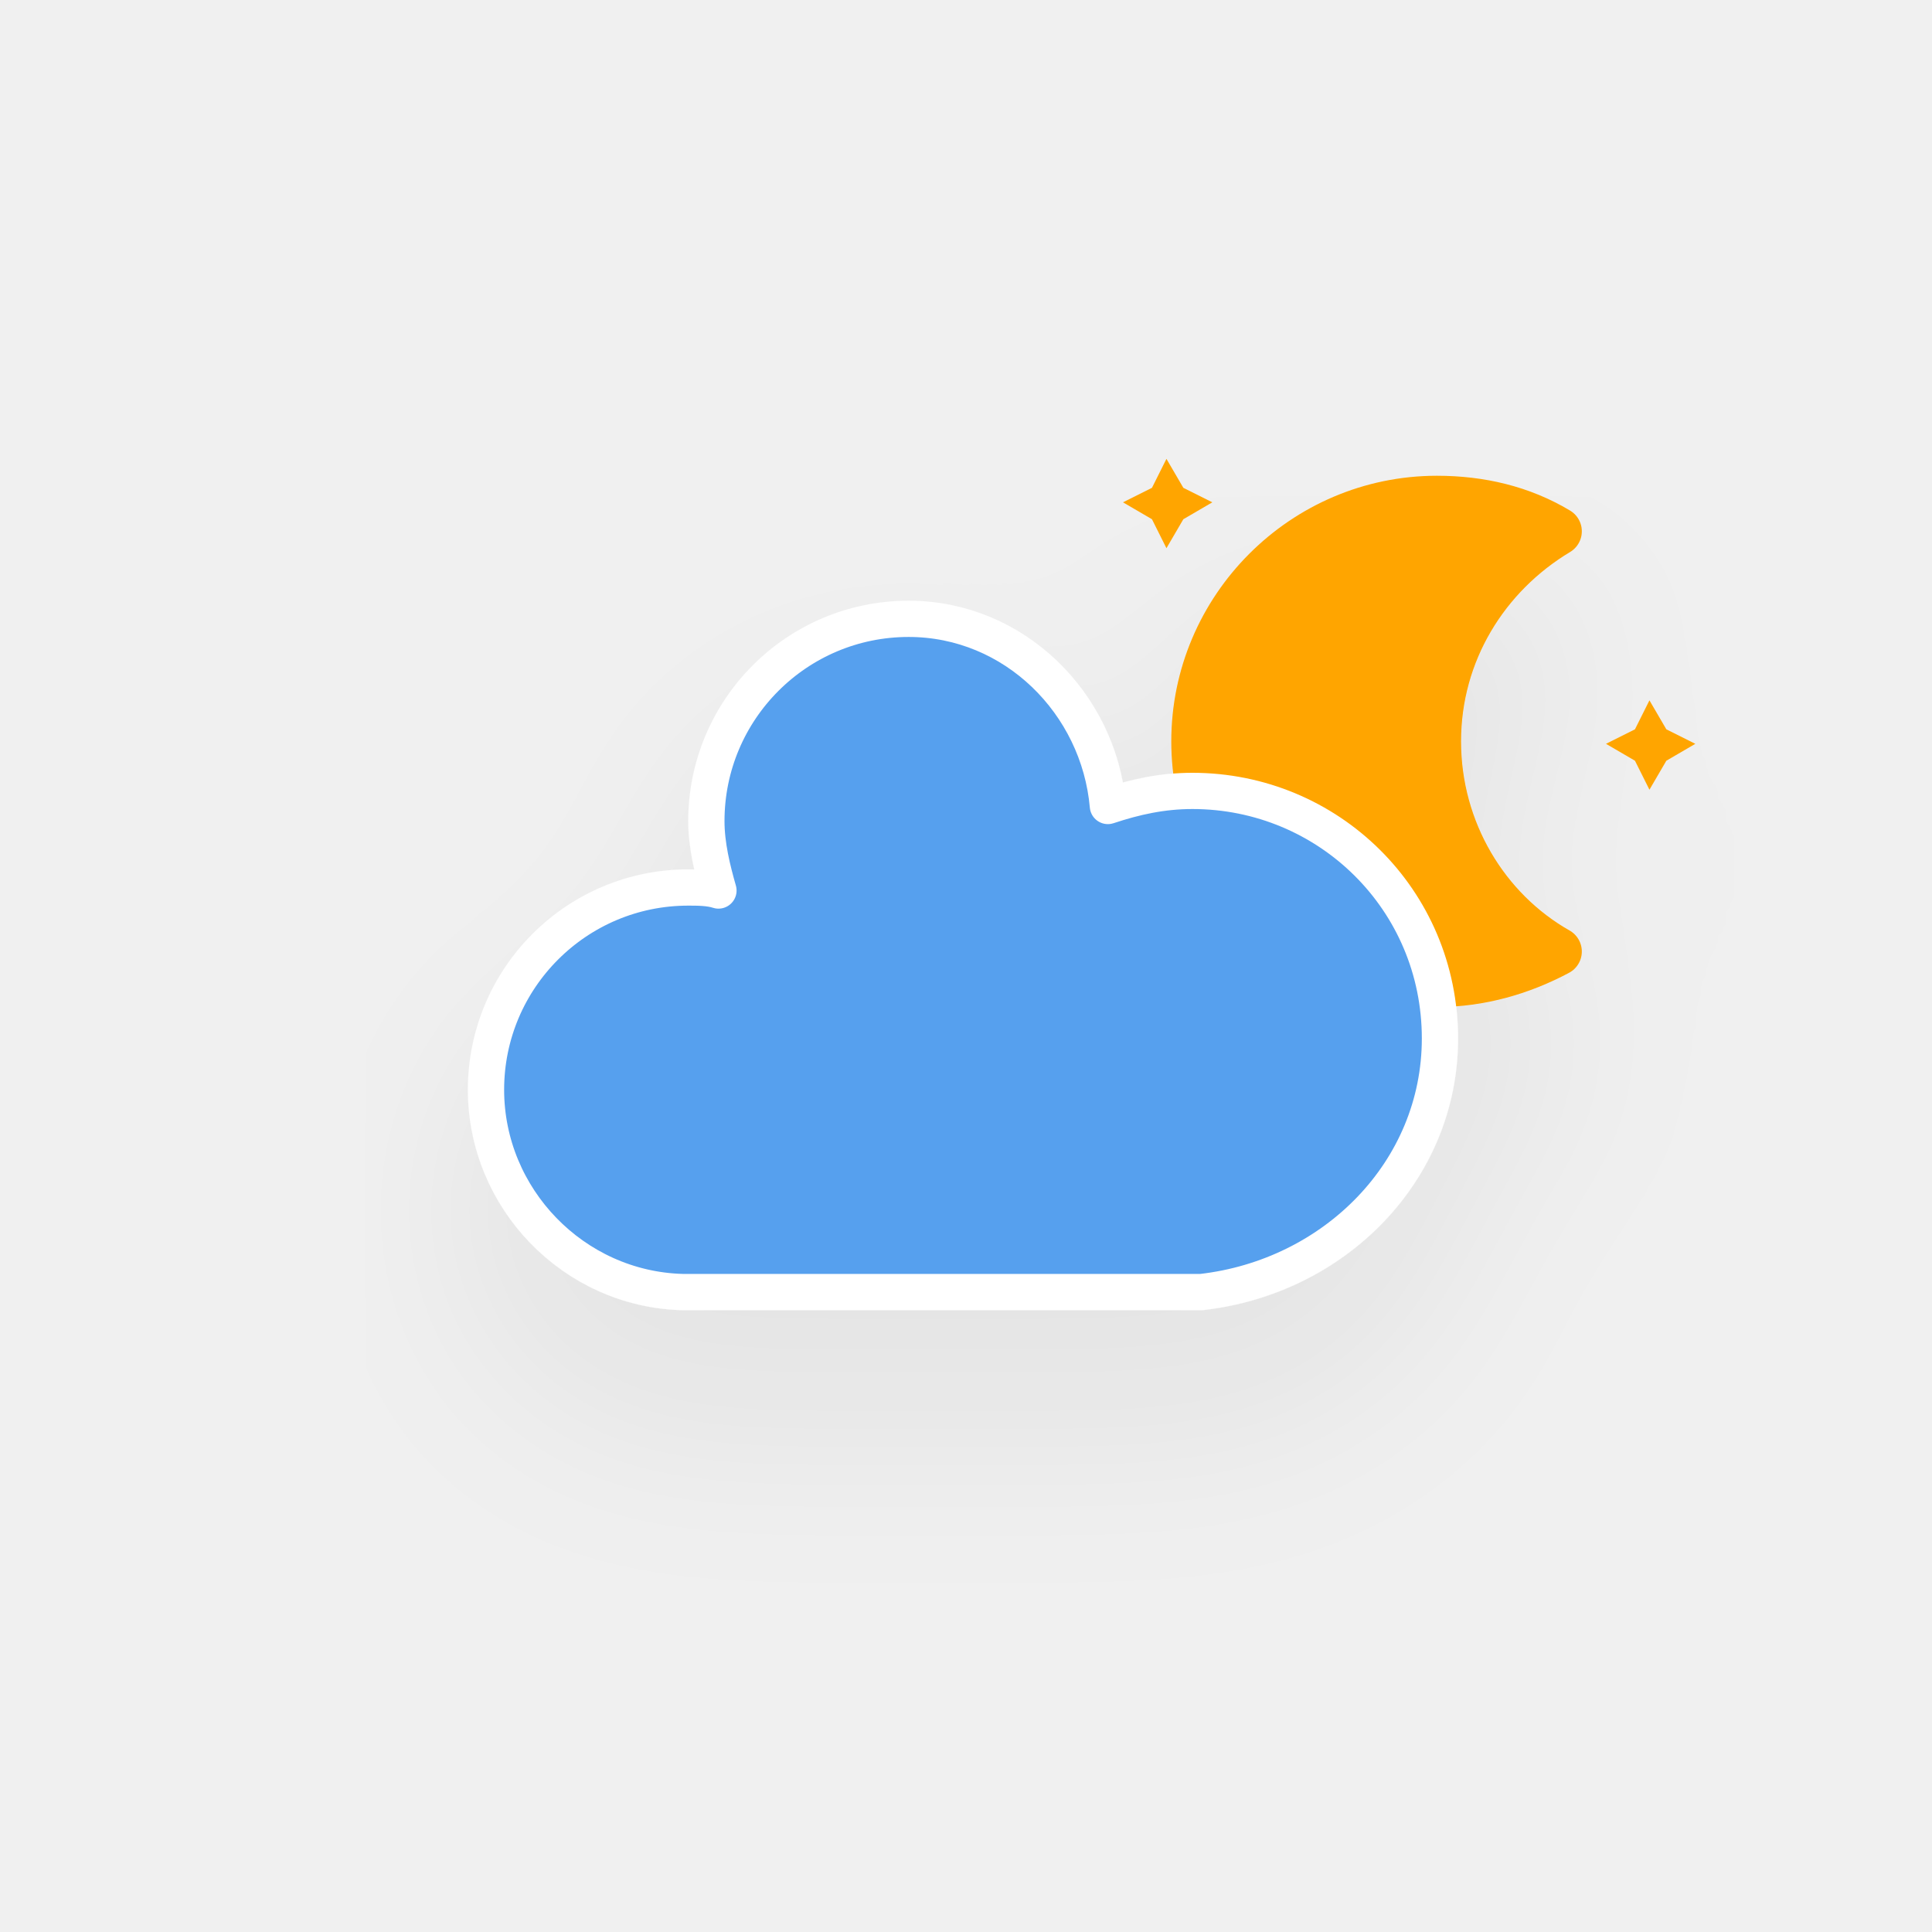
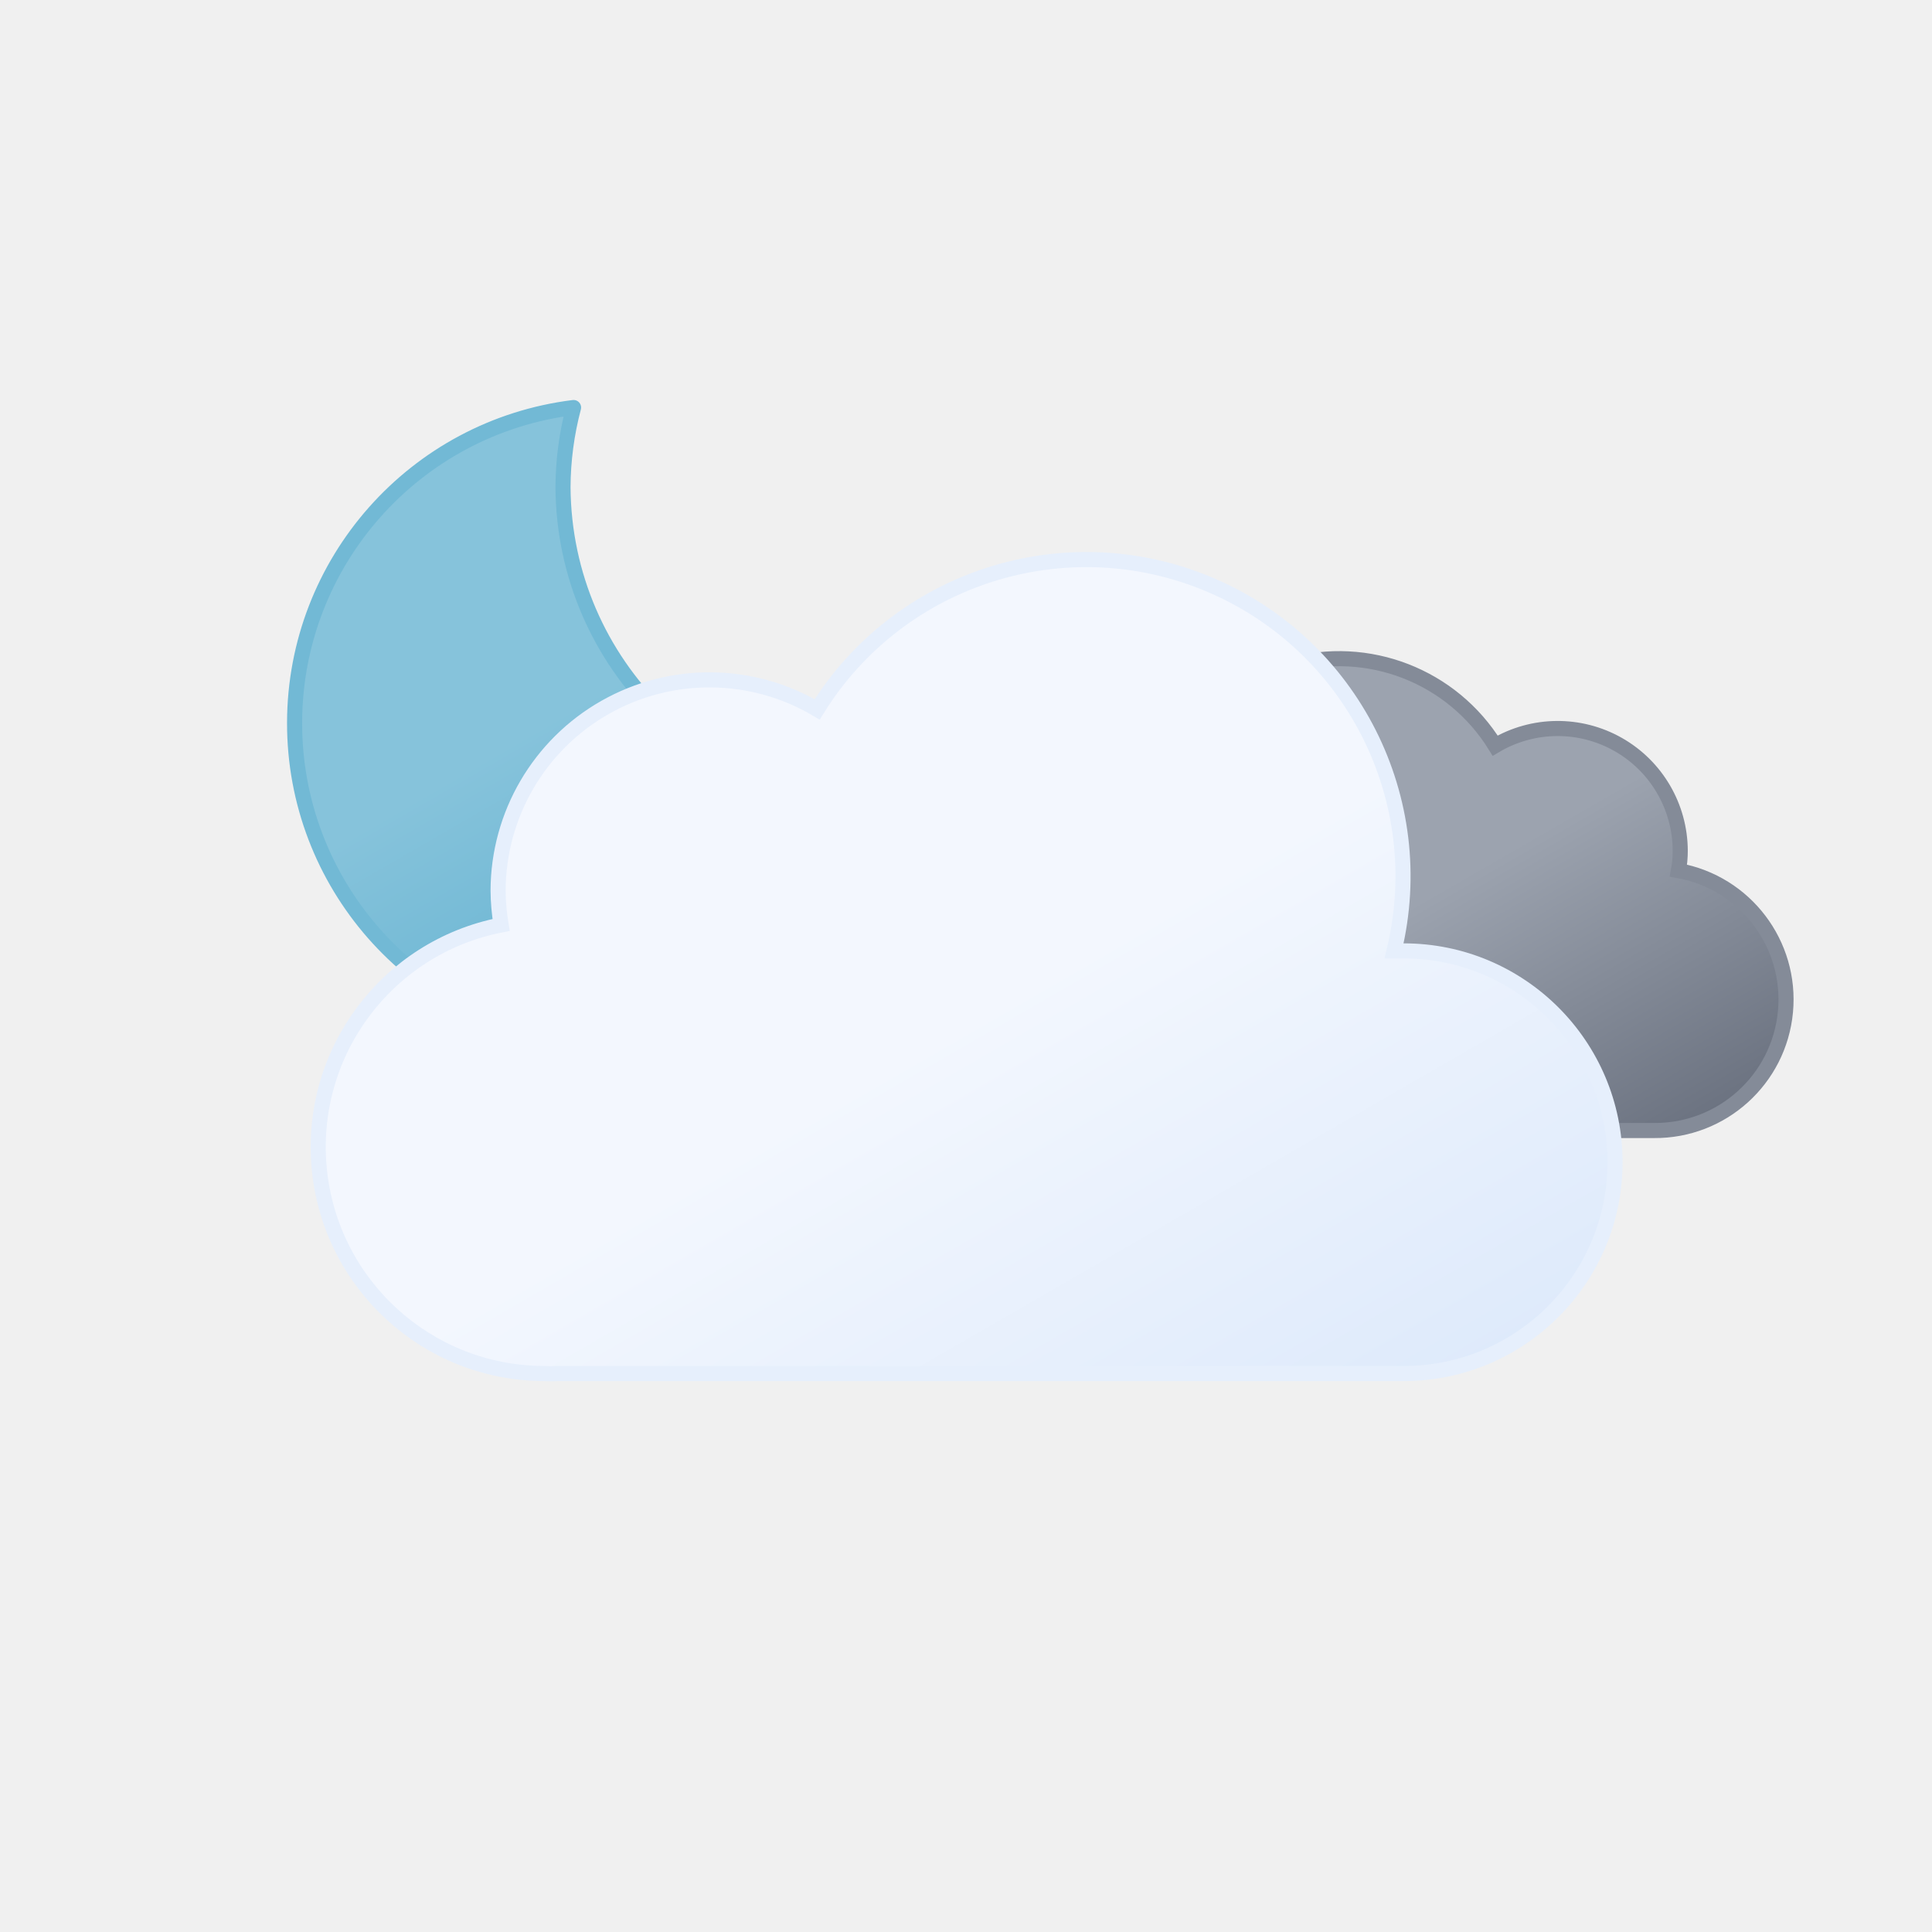
- <svg xmlns="http://www.w3.org/2000/svg" version="1.1" width="64" height="64" viewbox="0 0 64 64">
+ <svg xmlns="http://www.w3.org/2000/svg" viewBox="0 0 64 64">
  <defs>
-     <filter id="blur" width="200%" height="200%">
-       <feGaussianBlur in="SourceAlpha" stdDeviation="3" />
-       <feOffset dx="0" dy="4" result="offsetblur" />
-       <feComponentTransfer>
-         <feFuncA type="linear" slope="0.05" />
-       </feComponentTransfer>
-       <feMerge>
-         <feMergeNode />
-         <feMergeNode in="SourceGraphic" />
-       </feMerge>
-     </filter>
-     <style type="text/css">
- /*
- ** CLOUDS
- */
- @keyframes am-weather-cloud-2 {
-   0% {
-     -webkit-transform: translate(0px,0px);
-        -moz-transform: translate(0px,0px);
-         -ms-transform: translate(0px,0px);
-             transform: translate(0px,0px);
-   }
- 
-   50% {
-     -webkit-transform: translate(2px,0px);
-        -moz-transform: translate(2px,0px);
-         -ms-transform: translate(2px,0px);
-             transform: translate(2px,0px);
-   }
- 
-   100% {
-     -webkit-transform: translate(0px,0px);
-        -moz-transform: translate(0px,0px);
-         -ms-transform: translate(0px,0px);
-             transform: translate(0px,0px);
-   }
- }
- 
- .am-weather-cloud-2 {
-   -webkit-animation-name: am-weather-cloud-2;
-      -moz-animation-name: am-weather-cloud-2;
-           animation-name: am-weather-cloud-2;
-   -webkit-animation-duration: 3s;
-      -moz-animation-duration: 3s;
-           animation-duration: 3s;
-   -webkit-animation-timing-function: linear;
-      -moz-animation-timing-function: linear;
-           animation-timing-function: linear;
-   -webkit-animation-iteration-count: infinite;
-      -moz-animation-iteration-count: infinite;
-           animation-iteration-count: infinite;
- }
- 
- /*
- ** MOON
- */
- @keyframes am-weather-moon {
-   0% {
-     -webkit-transform: rotate(0deg);
-        -moz-transform: rotate(0deg);
-         -ms-transform: rotate(0deg);
-             transform: rotate(0deg);
-   }
- 
-   50% {
-     -webkit-transform: rotate(15deg);
-        -moz-transform: rotate(15deg);
-         -ms-transform: rotate(15deg);
-             transform: rotate(15deg);
-   }
- 
-   100% {
-     -webkit-transform: rotate(0deg);
-        -moz-transform: rotate(0deg);
-         -ms-transform: rotate(0deg);
-             transform: rotate(0deg);
-   }
- }
- 
- .am-weather-moon {
-   -webkit-animation-name: am-weather-moon;
-      -moz-animation-name: am-weather-moon;
-       -ms-animation-name: am-weather-moon;
-           animation-name: am-weather-moon;
-   -webkit-animation-duration: 6s;
-      -moz-animation-duration: 6s;
-       -ms-animation-duration: 6s;
-           animation-duration: 6s;
-   -webkit-animation-timing-function: linear;
-      -moz-animation-timing-function: linear;
-       -ms-animation-timing-function: linear;
-           animation-timing-function: linear;
-   -webkit-animation-iteration-count: infinite;
-      -moz-animation-iteration-count: infinite;
-       -ms-animation-iteration-count: infinite;
-           animation-iteration-count: infinite;
-   -webkit-transform-origin: 12.5px 15.15px 0; /* TODO FF CENTER ISSUE */
-      -moz-transform-origin: 12.5px 15.15px 0; /* TODO FF CENTER ISSUE */
-       -ms-transform-origin: 12.5px 15.15px 0; /* TODO FF CENTER ISSUE */
-           transform-origin: 12.5px 15.15px 0; /* TODO FF CENTER ISSUE */
- }
- 
- @keyframes am-weather-moon-star-1 {
-   0% {
-     opacity: 0;
-   }
- 
-   100% {
-     opacity: 1;
-   }
- }
- 
- .am-weather-moon-star-1 {
-   -webkit-animation-name: am-weather-moon-star-1;
-      -moz-animation-name: am-weather-moon-star-1;
-       -ms-animation-name: am-weather-moon-star-1;
-           animation-name: am-weather-moon-star-1;
-   -webkit-animation-delay: 3s;
-      -moz-animation-delay: 3s;
-       -ms-animation-delay: 3s;
-           animation-delay: 3s;
-   -webkit-animation-duration: 5s;
-      -moz-animation-duration: 5s;
-       -ms-animation-duration: 5s;
-           animation-duration: 5s;
-   -webkit-animation-timing-function: linear;
-      -moz-animation-timing-function: linear;
-       -ms-animation-timing-function: linear;
-           animation-timing-function: linear;
-   -webkit-animation-iteration-count: 1;
-      -moz-animation-iteration-count: 1;
-       -ms-animation-iteration-count: 1;
-           animation-iteration-count: 1;
- }
- 
- @keyframes am-weather-moon-star-2 {
-   0% {
-     opacity: 0;
-   }
- 
-   100% {
-     opacity: 1;
-   }
- }
- 
- .am-weather-moon-star-2 {
-   -webkit-animation-name: am-weather-moon-star-2;
-      -moz-animation-name: am-weather-moon-star-2;
-       -ms-animation-name: am-weather-moon-star-2;
-           animation-name: am-weather-moon-star-2;
-   -webkit-animation-delay: 5s;
-      -moz-animation-delay: 5s;
-       -ms-animation-delay: 5s;
-           animation-delay: 5s;
-   -webkit-animation-duration: 4s;
-      -moz-animation-duration: 4s;
-       -ms-animation-duration: 4s;
-           animation-duration: 4s;
-   -webkit-animation-timing-function: linear;
-      -moz-animation-timing-function: linear;
-       -ms-animation-timing-function: linear;
-           animation-timing-function: linear;
-   -webkit-animation-iteration-count: 1;
-      -moz-animation-iteration-count: 1;
-       -ms-animation-iteration-count: 1;
-           animation-iteration-count: 1;
- }
-         </style>
+     <linearGradient id="a" x1="13.58" y1="15.57" x2="24.15" y2="33.87" gradientUnits="userSpaceOnUse">
+       <stop offset="0" stop-color="#86c3db" />
+       <stop offset="0.45" stop-color="#86c3db" />
+       <stop offset="1" stop-color="#5eafcf" />
+       <animateTransform attributeName="gradientTransform" type="rotate" values="10 19.22 24.293; -10 19.22 24.293; 10 19.22 24.293" dur="10s" repeatCount="indefinite" />
+     </linearGradient>
+     <linearGradient id="b" x1="40.76" y1="23" x2="50.83" y2="40.46" gradientUnits="userSpaceOnUse">
+       <stop offset="0" stop-color="#9ca3af" />
+       <stop offset="0.45" stop-color="#9ca3af" />
+       <stop offset="1" stop-color="#6b7280" />
+     </linearGradient>
+     <linearGradient id="c" x1="22.56" y1="21.96" x2="39.2" y2="50.8" gradientUnits="userSpaceOnUse">
+       <stop offset="0" stop-color="#f3f7fe" />
+       <stop offset="0.45" stop-color="#f3f7fe" />
+       <stop offset="1" stop-color="#deeafb" />
+     </linearGradient>
  </defs>
-   <g filter="url(#blur)" id="cloudy-night-3">
-     <g transform="translate(20,10)">
-       <g transform="translate(16,4), scale(0.8)">
-         <g class="am-weather-moon-star-1">
-           <polygon fill="orange" points="3.3,1.5 4,2.7 5.2,3.3 4,4 3.3,5.2 2.7,4 1.5,3.3 2.7,2.7" stroke="none" stroke-miterlimit="10" />
-         </g>
-         <g class="am-weather-moon-star-2">
-           <polygon fill="orange" points="3.3,1.5 4,2.7 5.2,3.3 4,4 3.3,5.2 2.7,4 1.5,3.3 2.7,2.7" stroke="none" stroke-miterlimit="10" transform="translate(20,10)" />
-         </g>
-         <g class="am-weather-moon">
-           <path d="M14.5,13.2c0-3.7,2-6.9,5-8.7   c-1.5-0.9-3.2-1.3-5-1.3c-5.5,0-10,4.5-10,10s4.5,10,10,10c1.8,0,3.5-0.5,5-1.3C16.5,20.2,14.5,16.9,14.5,13.2z" fill="orange" stroke="orange" stroke-linejoin="round" stroke-width="2" />
-         </g>
-       </g>
-       <g class="am-weather-cloud-2">
-         <path d="M47.7,35.4    c0-4.6-3.7-8.2-8.2-8.2c-1,0-1.9,0.2-2.8,0.5c-0.3-3.4-3.1-6.2-6.6-6.2c-3.7,0-6.7,3-6.7,6.7c0,0.8,0.2,1.6,0.4,2.3    c-0.3-0.1-0.7-0.1-1-0.1c-3.7,0-6.7,3-6.7,6.7c0,3.6,2.9,6.6,6.5,6.7l17.2,0C44.2,43.3,47.7,39.8,47.7,35.4z" fill="#57A0EE" stroke="white" stroke-linejoin="round" stroke-width="1.2" transform="translate(-20,-11)" />
-       </g>
-     </g>
-   </g>
+   <path d="M29.33,26.68A10.61,10.61,0,0,1,18.65,16.14,10.5,10.5,0,0,1,19,13.5,10.54,10.54,0,1,0,30.5,26.61,11.48,11.48,0,0,1,29.33,26.68Z" stroke="#72b9d5" stroke-linecap="round" stroke-linejoin="round" stroke-width="0.5" fill="url(#a)">
+     <animateTransform attributeName="transform" type="rotate" values="-10 19.22 24.293; 10 19.22 24.293; -10 19.22 24.293" dur="10s" repeatCount="indefinite" />
+   </path>
+   <path d="M34.23,33.45a4.05,4.05,0,0,0,4.05,4H54.79a4.34,4.34,0,0,0,.81-8.61,3.52,3.52,0,0,0,.06-.66,4.06,4.06,0,0,0-6.13-3.48,6.08,6.08,0,0,0-11.25,3.19,6.34,6.34,0,0,0,.18,1.46h-.18A4.05,4.05,0,0,0,34.23,33.45Z" stroke="#848b98" stroke-miterlimit="10" stroke-width="0.5" fill="url(#b)">
+     <animateTransform attributeName="transform" type="translate" values="-2.1 0; 2.1 0; -2.1 0" dur="7s" repeatCount="indefinite" />
+   </path>
+   <path d="M46.5,31.5l-.32,0a10.49,10.49,0,0,0-19.11-8,7,7,0,0,0-10.57,6,7.21,7.21,0,0,0,.1,1.14A7.5,7.5,0,0,0,18,45.5a4.19,4.19,0,0,0,.5,0v0h28a7,7,0,0,0,0-14Z" stroke="#e6effc" stroke-miterlimit="10" stroke-width="0.5" fill="url(#c)">
+     <animateTransform attributeName="transform" type="translate" values="-3 0; 3 0; -3 0" dur="7s" repeatCount="indefinite" />
+   </path>
</svg>
